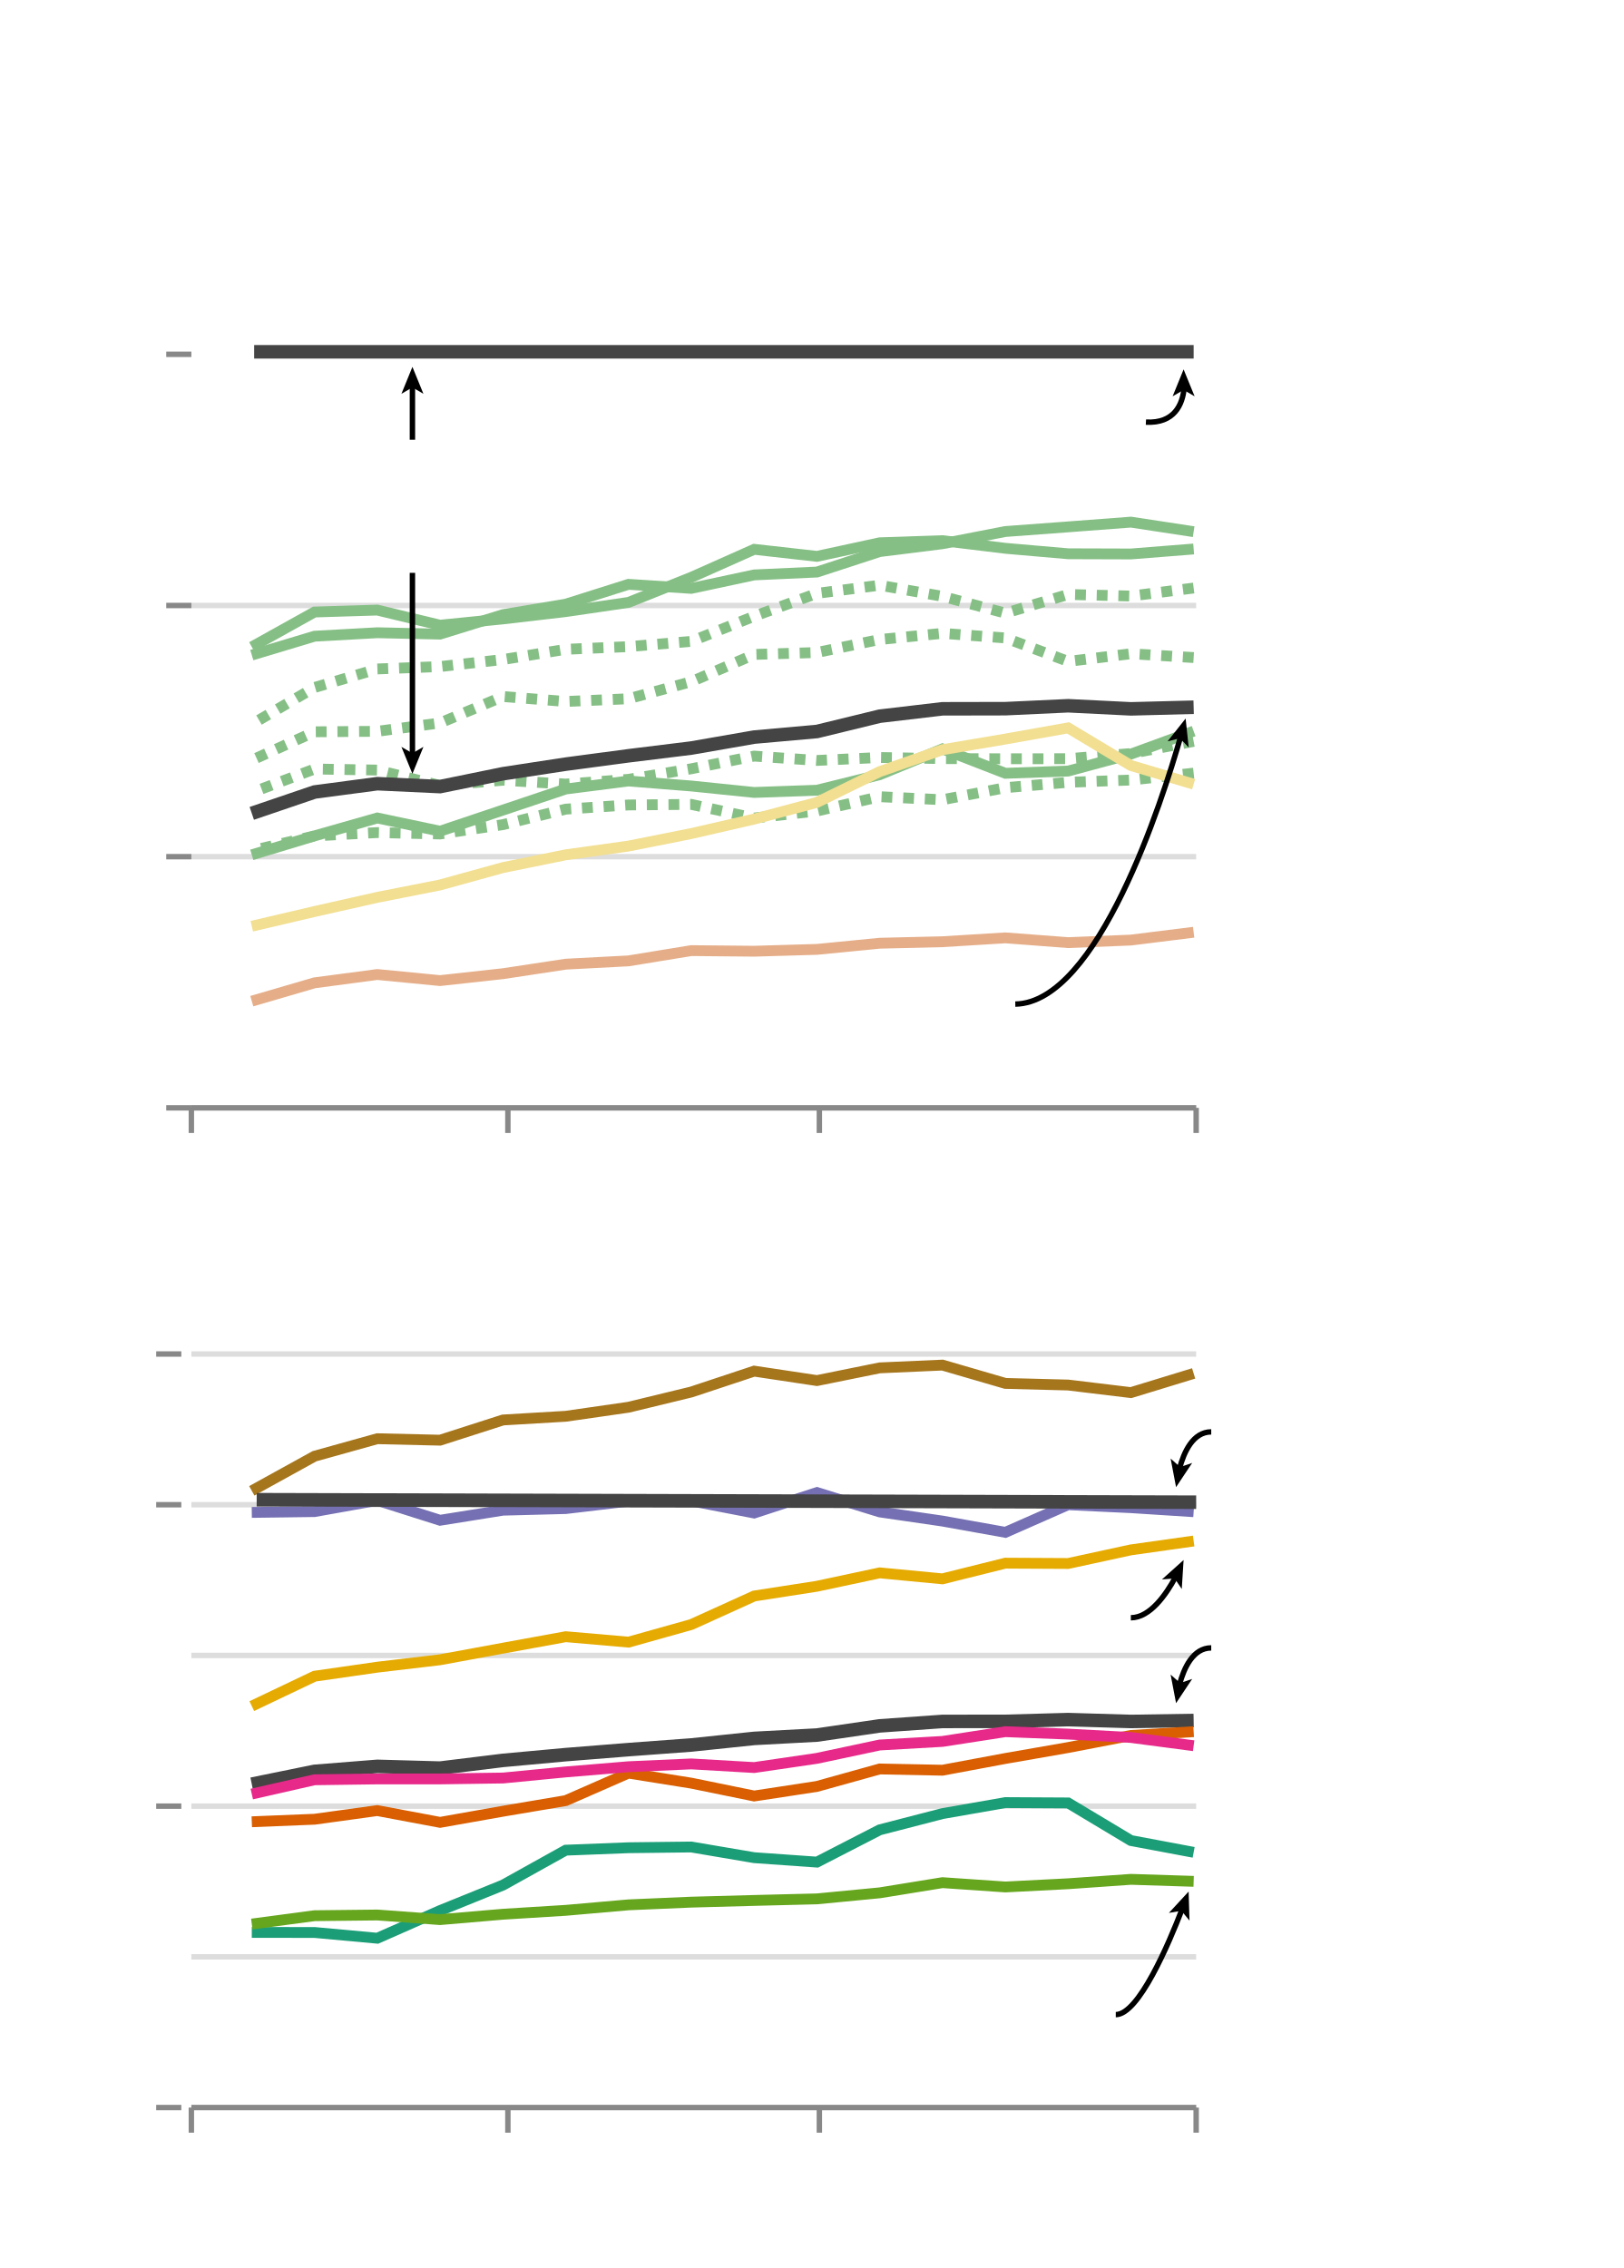
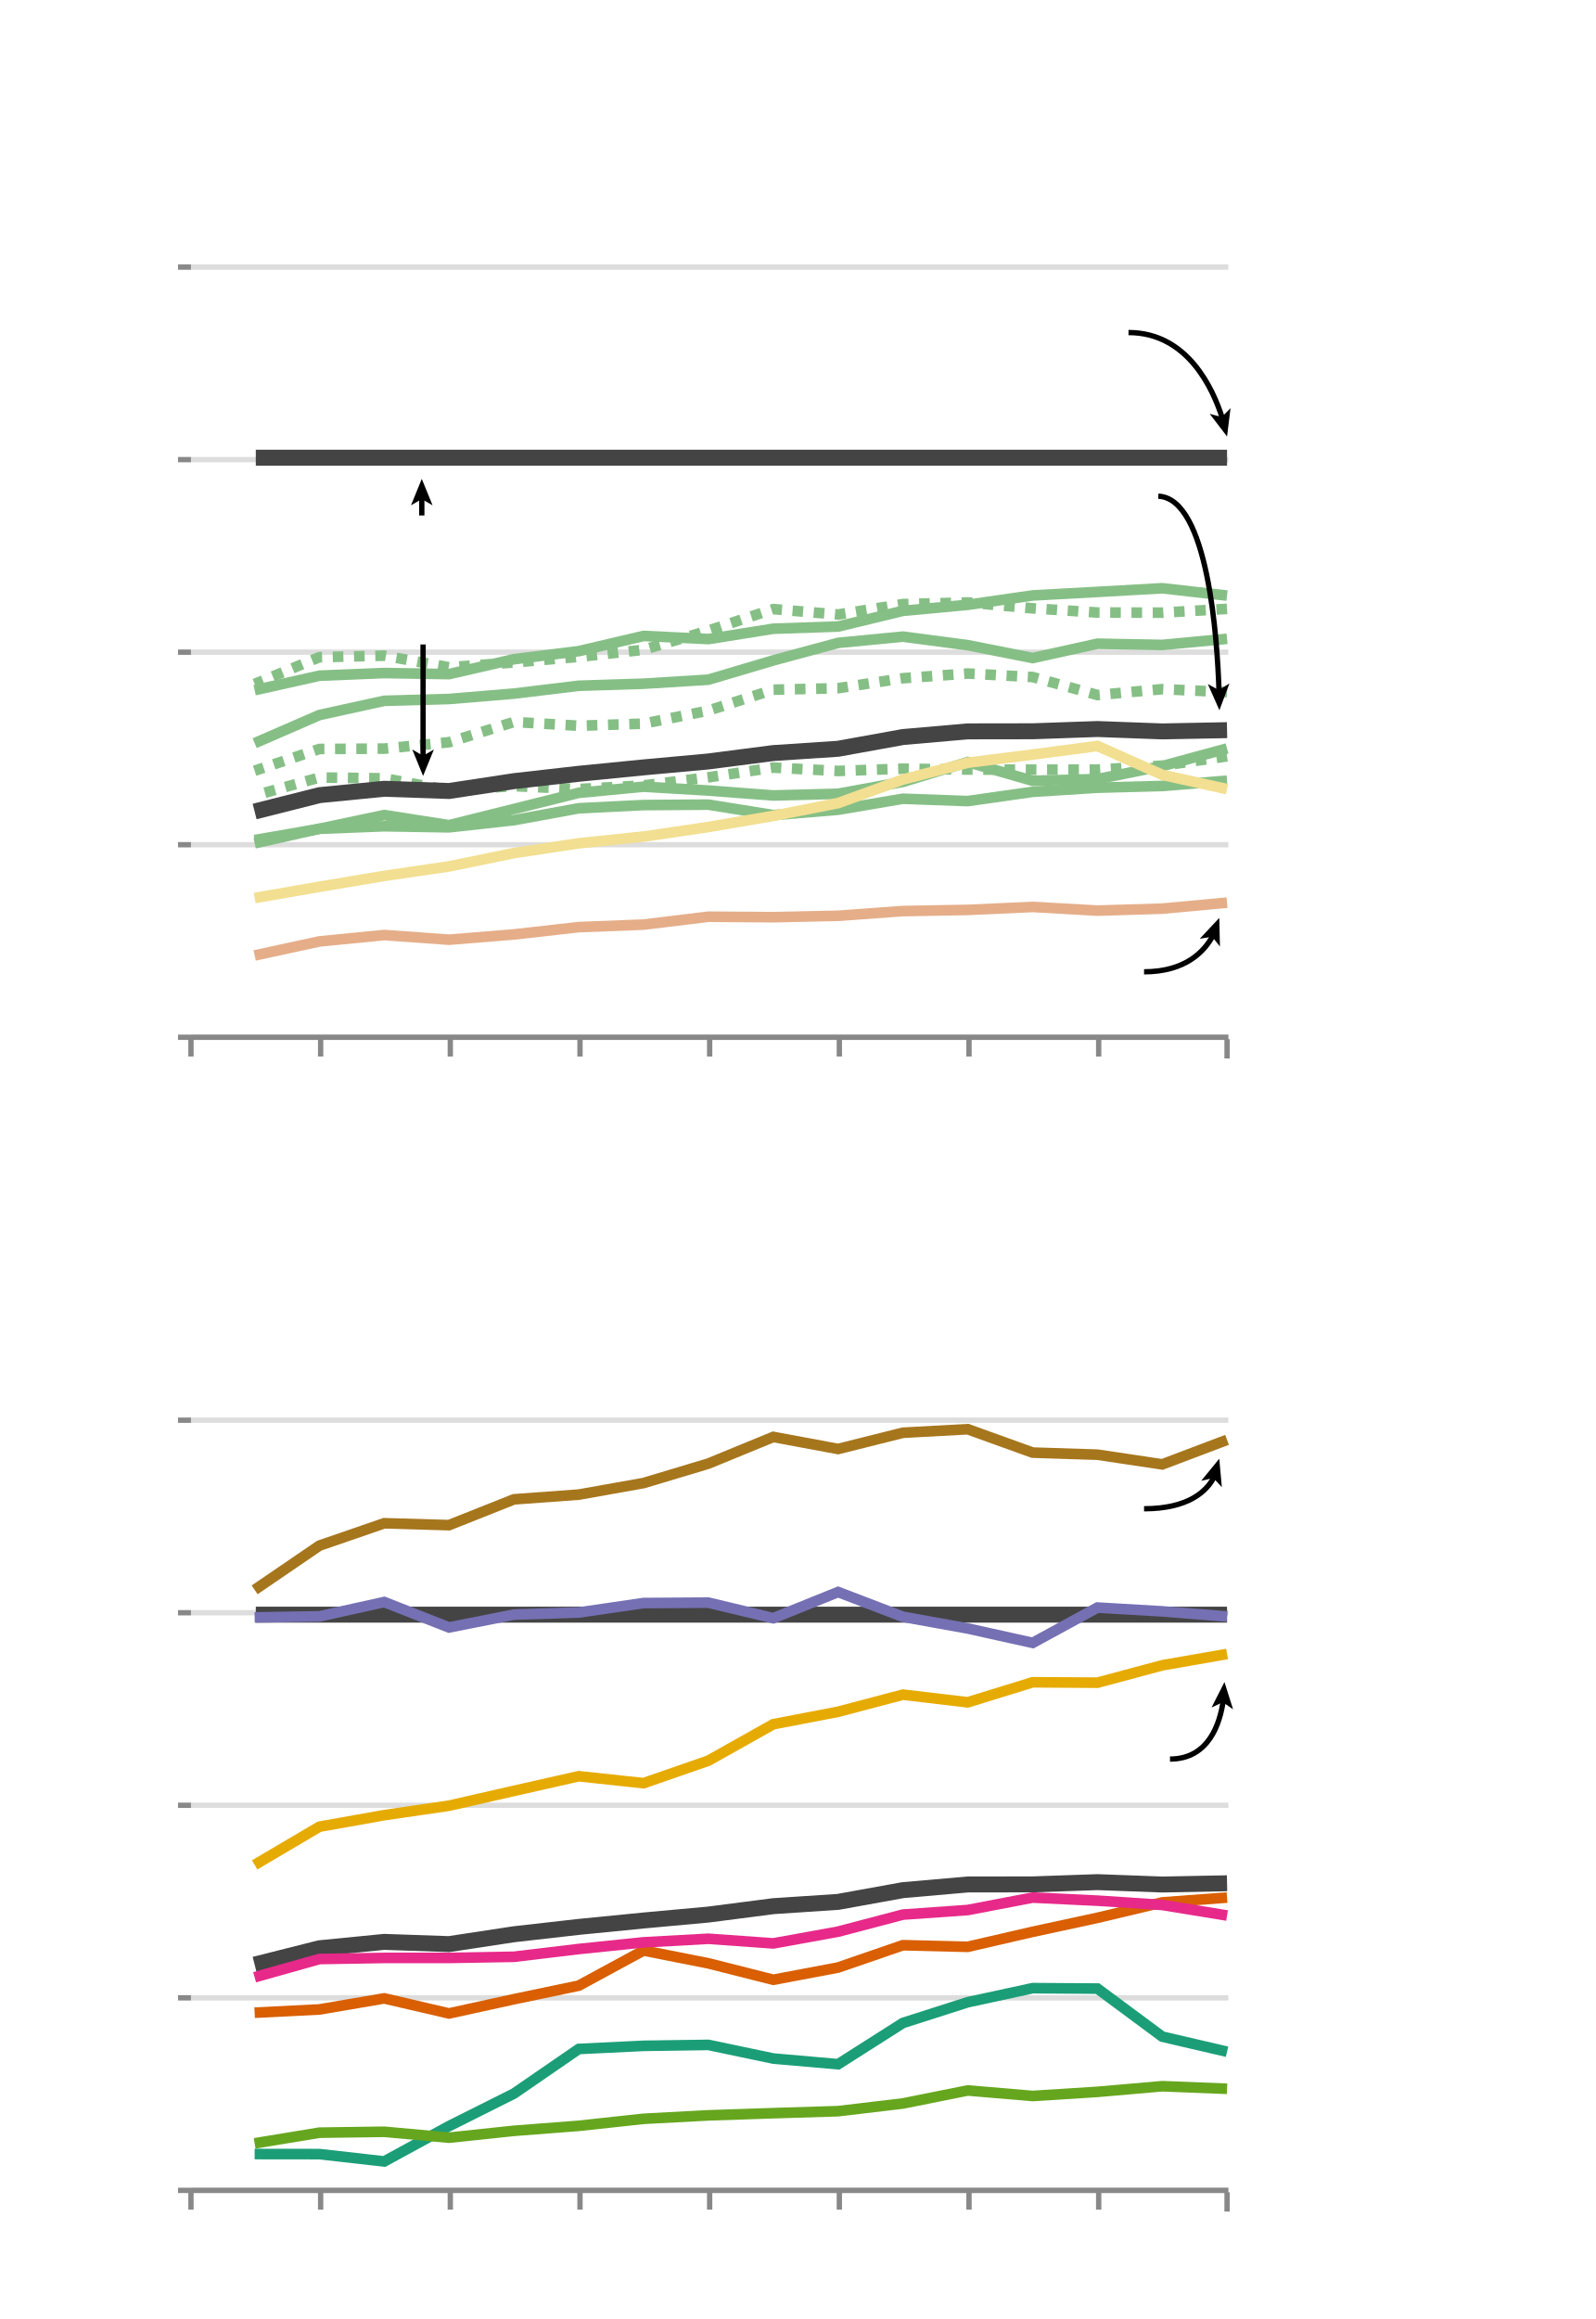
- <svg xmlns="http://www.w3.org/2000/svg" version="1.2" baseProfile="tiny" id="g-mt-economy-5-wage-gap-mobile-img" x="0px" y="0px" viewBox="0 0 300 419" xml:space="preserve">
+ <svg xmlns="http://www.w3.org/2000/svg" version="1.2" baseProfile="tiny" id="g-mt-economy-5-wage-gap-mobile-img" x="0px" y="0px" viewBox="0 0 300 436" xml:space="preserve">
  <g>
-     <g>
-       <g>
-         <g transform="translate(0.5,0.5)">
-           <path fill="none" d="M34.851,64.958L34.851,64.958L34.851,64.958L34.851,64.958z" />
+     <g transform="translate(56,29)">
+       <g>
+         <g transform="translate(0,0)">
          <g>
            <g>
-               <line fill="none" stroke="#DDDDDD" x1="34.851" y1="204.17" x2="220.468" y2="204.17" />
-               <line fill="none" stroke="#DDDDDD" x1="34.851" y1="157.766" x2="220.468" y2="157.766" />
-               <line fill="none" stroke="#DDDDDD" x1="34.851" y1="111.362" x2="220.468" y2="111.362" />
+               <g transform="translate(0.5,0.5)">
+                 <path fill="none" d="M-20.587,20.714L-20.587,20.714L-20.587,20.714L-20.587,20.714z" />
+                 <g>
+                   <g>
+                     <line fill="none" stroke="#DDDDDD" x1="-20.587" y1="165.519" x2="174.502" y2="165.519" />
+                     <line fill="none" stroke="#DDDDDD" x1="-20.587" y1="129.318" x2="174.502" y2="129.318" />
+                     <line fill="none" stroke="#DDDDDD" x1="-20.587" y1="93.116" x2="174.502" y2="93.116" />
+                     <line fill="none" stroke="#DDDDDD" x1="-20.587" y1="56.915" x2="174.502" y2="56.915" />
+                     <line fill="none" stroke="#DDDDDD" x1="-20.587" y1="20.714" x2="174.502" y2="20.714" />
+                   </g>
+                 </g>
+               </g>
+             </g>
+             <g>
+               <text transform="matrix(1 0 0 1 177.1973 146.5029)" display="none" fill="#D95F02" font-family="'ArialMT'" font-size="10px">Mountains</text>
+               <text transform="matrix(1 0 0 1 177.2246 133.124)" display="none" fill="#E6AB02" font-family="'ArialMT'" font-size="10px">Plains</text>
+               <text transform="matrix(1 0 0 1 177.1973 95.4453)" display="none" fill="#86BF86" font-family="'ArialMT'" font-size="10px">Great Falls</text>
+               <text transform="matrix(1 0 0 1 177.1973 113.8936)" display="none" fill="#86BF86" font-family="'ArialMT'" font-size="10px">Bozeman</text>
+               <text transform="matrix(1 0 0 1 177.1973 84.4268)" display="none" fill="#86BF86" font-family="'ArialMT'" font-size="10px">Billings</text>
+             </g>
+             <g>
+               <g transform="translate(0.5,200.5)">
+                 <path fill="none" d="M-20.587-34.481L-20.587-34.481L-20.587-34.481L-20.587-34.481z" />
+                 <g>
+                   <g>
+                     <line fill="none" stroke="#888888" x1="-20.587" y1="-34.481" x2="-20.587" y2="-30.861" />
+                     <line fill="none" stroke="#888888" x1="3.799" y1="-34.481" x2="3.799" y2="-30.861" />
+                     <line fill="none" stroke="#888888" x1="28.185" y1="-34.481" x2="28.185" y2="-30.861" />
+                     <line fill="none" stroke="#888888" x1="52.572" y1="-34.481" x2="52.572" y2="-30.861" />
+                     <line fill="none" stroke="#888888" x1="76.958" y1="-34.481" x2="76.958" y2="-30.861" />
+                     <line fill="none" stroke="#888888" x1="101.344" y1="-34.481" x2="101.344" y2="-30.861" />
+                     <line fill="none" stroke="#888888" x1="125.73" y1="-34.481" x2="125.73" y2="-30.861" />
+                     <line fill="none" stroke="#888888" x1="150.116" y1="-34.481" x2="150.116" y2="-30.861" />
+                     <line fill="none" stroke="#888888" x1="174.258" y1="-34.119" x2="174.258" y2="-30.499" />
+                   </g>
+                   <g>
+                     <text transform="matrix(1 0 0 1 -31.7002 -20.6201)" display="none" font-family="'ArialMT'" font-size="10px">2000</text>
+                     <text transform="matrix(1 0 0 1 17.0117 -20.6201)" display="none" font-family="'ArialMT'" font-size="10px">2004</text>
+                     <text transform="matrix(1 0 0 1 65.7847 -20.6201)" display="none" font-family="'ArialMT'" font-size="10px">2008</text>
+                     <text transform="matrix(1 0 0 1 114.5566 -20.6201)" display="none" font-family="'ArialMT'" font-size="10px">2012</text>
+                     <text transform="matrix(1 0 0 1 163.3457 -20.6201)" display="none" font-family="'ArialMT'" font-size="10px">2016</text>
+                   </g>
+                   <g>
+                     <line fill="none" stroke="#888888" x1="-20.587" y1="-34.481" x2="174.502" y2="-34.481" />
+                   </g>
+                 </g>
+               </g>
+             </g>
+             <g>
+               <g transform="translate(0.5,0.5)">
+                 <path fill="none" d="M-20.587,20.714L-20.587,20.714L-20.587,20.714L-20.587,20.714z" />
+                 <g>
+                   <g>
+                     <line fill="none" stroke="#888888" x1="-20.587" y1="165.519" x2="-23.025" y2="165.519" />
+                     <line fill="none" stroke="#888888" x1="-20.587" y1="129.318" x2="-23.025" y2="129.318" />
+                     <line fill="none" stroke="#888888" x1="-20.587" y1="93.116" x2="-23.025" y2="93.116" />
+                     <line fill="none" stroke="#888888" x1="-20.587" y1="56.915" x2="-23.025" y2="56.915" />
+                     <line fill="none" stroke="#888888" x1="-20.587" y1="20.714" x2="-23.025" y2="20.714" />
+                   </g>
+                 </g>
+               </g>
+             </g>
+             <g>
+               <g transform="translate(0,0)">
+                 <g>
+                   <g>
+                     <path fill="none" stroke="#444444" stroke-width="3" d="M174.758,57.053h-12.185h-12.185h-12.185h-12.218h-12.185h-12.185           H89.432H77.214H65.029H52.844H40.66H28.442H16.257H4.072H-7.894" />
+                   </g>
+                 </g>
+               </g>
+               <g transform="translate(0,0)">
+                 <g>
+                   <g>
+                     <path fill="none" stroke="#E5AE89" stroke-width="2" d="M174.758,140.71l-12.185,1.127l-12.185,0.369l-12.185-0.688           l-12.218,0.556l-12.185,0.218l-12.185,0.886l-12.185,0.265l-12.218-0.087l-12.185,1.479l-12.185,0.476l-12.185,1.371           l-12.218,0.995L16.257,146.8l-12.185,1.197l-12.185,2.641" />
+                   </g>
+                 </g>
+               </g>
+               <g transform="translate(0,0)">
+                 <g>
+                   <g>
+                     <path fill="none" stroke="#86BF86" stroke-width="2" d="M174.758,91.1l-12.185,1.156l-12.185-0.232l-12.185,2.696           l-12.218-2.423l-12.185-1.601l-12.185,1.174l-12.185,3.293l-12.218,3.625l-12.185,0.756L52.844,99.93l-12.185,1.474           l-12.218,1.015l-12.185,0.343l-12.185,2.669l-12.185,5.299" />
+                   </g>
+                 </g>
+               </g>
+               <g transform="translate(0,0)">
+                 <g>
+                   <g>
+                     <path fill="none" stroke="#86BF86" stroke-width="2" stroke-dasharray="2" d="M174.758,101.119l-12.185-0.55l-12.185,1.105           l-12.185-3.383l-12.218-0.661l-12.185,0.887l-12.185,1.875l-12.185,0.278l-12.218,3.931l-12.185,2.456l-12.185,0.395           l-12.185-0.718l-12.218,3.812l-12.185,1.204l-12.185,0.068l-12.185,4.09" />
+                   </g>
+                 </g>
+               </g>
+               <g transform="translate(0,0)">
+                 <g>
+                   <g>
+                     <path fill="none" stroke="#86BF86" stroke-width="2" d="M174.758,117.779l-12.185,0.994l-12.185,0.326l-12.185,0.776           l-12.218,1.739l-12.185-0.441l-12.185,2.066l-12.185,1.009l-12.218-1.967l-12.185,0.083l-12.185,0.603l-12.185,2.234           l-12.218,1.346l-12.185-0.202l-12.185,0.478l-12.185,2.124" />
+                   </g>
+                 </g>
+               </g>
+               <g transform="translate(0,0)">
+                 <g>
+                   <g>
+                     <path fill="none" stroke="#86BF86" stroke-width="2" d="M174.758,111.722l-12.185,3.31l-12.185,2.445l-12.185,0.322           l-12.218-3.516l-12.185,3.719l-12.185,2.237l-12.185,0.32l-12.218-0.93l-12.185-0.722l-12.185,1.156L40.66,123.1           l-12.218,3.046l-12.185-1.905l-12.185,2.576l-12.185,2.734" />
+                   </g>
+                 </g>
+               </g>
+               <g transform="translate(0,0)">
+                 <g>
+                   <g>
+                     <path fill="none" stroke="#86BF86" stroke-width="2" stroke-dasharray="2" d="M174.758,85.472l-12.185,0.719l-12.185-0.029           l-12.185-0.787l-12.218-1.104l-12.185,0.307l-12.185,1.957L89.432,85.52l-12.218,4.038L65.029,93.17l-12.185,1.326           L40.66,95.549l-12.218,0.905l-12.185-2.178L4.072,94.554l-12.185,5.031" />
+                   </g>
+                 </g>
+               </g>
+               <g transform="translate(0,0)">
+                 <g>
+                   <g>
+                     <path fill="none" stroke="#86BF86" stroke-width="2" stroke-dasharray="2" d="M174.758,113.2l-12.185,1.753l-12.185,0.744           l-12.185,0.007l-12.218-0.021l-12.185-0.16l-12.185,0.425l-12.185-0.629l-12.218,1.83l-12.185,1.519l-12.185,0.685           L40.66,118.8l-12.218,0.762l-12.185-2.228l-12.185-0.153l-12.185,3.397" />
+                   </g>
+                 </g>
+               </g>
+               <g transform="translate(0,0)">
+                 <g>
+                   <g>
+                     <path fill="none" stroke="#86BF86" stroke-width="2" d="M174.758,82.978l-12.185-1.378l-12.185,0.684l-12.185,0.667           l-12.218,1.762l-12.185,1.13l-12.185,2.951l-12.185,0.414L77.214,91.15l-12.185-0.583l-12.185,2.858l-12.185,1.51           l-12.218,2.806l-12.185-0.2l-12.185,0.5l-12.185,2.72" />
+                   </g>
+                 </g>
+               </g>
+               <g transform="translate(0,0)">
+                 <g>
+                   <g>
+                     <path fill="none" stroke="#444444" stroke-width="3" d="M174.758,108.278l-12.185,0.235l-12.185-0.448l-12.185,0.422           l-12.218,0.019l-12.185,1.066l-12.185,2.205l-12.185,0.806l-12.218,1.58l-12.185,1.115l-12.185,1.203l-12.185,1.383           l-12.218,1.854l-12.185-0.42l-12.185,1.2l-12.185,3.076" />
+                   </g>
+                 </g>
+               </g>
+               <g transform="translate(0,0)">
+                 <g>
+                   <g>
+                     <path fill="none" stroke="#F2DF91" stroke-width="2" d="M174.758,119.368l-12.185-2.69l-12.185-5.423l-12.185,1.61           l-12.218,1.535l-12.185,3.157l-12.185,4.437l-12.185,2.404l-12.218,2.089l-12.185,1.802l-12.185,1.26l-12.185,1.839           l-12.218,2.507l-12.185,1.786l-12.185,2.04l-12.185,2.119" />
+                   </g>
+                 </g>
+               </g>
            </g>
          </g>
        </g>
      </g>
+     </g>
+     <g transform="translate(56,29)">
      <g>
        <g transform="translate(0,0)">
          <g>
            <g>
-               <path fill="none" stroke="#444444" stroke-width="2.5" d="M220.504,64.994h-11.593h-11.593h-11.593H174.1h-11.593h-11.593        H139.32h-11.625h-11.593h-11.593H92.916H81.292H69.698H58.105H46.952" />
+               <g transform="translate(0.5,0.5)">
+                 <path fill="none" d="M-20.587,237.513L-20.587,237.513L-20.587,237.513L-20.587,237.513z" />
+                 <g>
+                   <g>
+                     <line fill="none" stroke="#DDDDDD" x1="-20.587" y1="382.318" x2="174.502" y2="382.318" />
+                     <line fill="none" stroke="#DDDDDD" x1="-20.587" y1="346.117" x2="174.502" y2="346.117" />
+                     <line fill="none" stroke="#DDDDDD" x1="-20.587" y1="309.916" x2="174.502" y2="309.916" />
+                     <line fill="none" stroke="#DDDDDD" x1="-20.587" y1="273.714" x2="174.502" y2="273.714" />
+                     <line fill="none" stroke="#DDDDDD" x1="-20.587" y1="237.513" x2="174.502" y2="237.513" />
+                   </g>
+                 </g>
+               </g>
+             </g>
+             <g>
+               <text transform="matrix(1 0 0 1 177.1973 359.0244)" display="none" fill="#1B9E77" font-family="'ArialMT'" font-size="10px">Nat. Res.</text>
+               <text transform="matrix(1 0 0 1 177.1973 329.2119)" display="none" fill="#D95F02" font-family="'ArialMT'" font-size="10px">Construction</text>
+               <text transform="matrix(1 0 0 1 177.1973 274.9258)" display="none" fill="#7570B3" font-family="'ArialMT'" font-size="10px">Manufacturing</text>
+               <g display="none">
+                 <text transform="matrix(1 0 0 1 177.1973 338.3799)" display="inline" fill="#E7298A" font-family="'ArialMT'" font-size="10px">T</text>
+                 <text transform="matrix(1 0 0 1 182.9346 338.3799)" display="inline" fill="#E7298A" font-family="'ArialMT'" font-size="10px">r</text>
+                 <text transform="matrix(1 0 0 1 186.2646 338.3799)" display="inline" fill="#E7298A" font-family="'ArialMT'" font-size="10px">a</text>
+                 <text transform="matrix(1 0 0 1 191.8262 338.3799)" display="inline" fill="#E7298A" font-family="'ArialMT'" font-size="10px">d</text>
+                 <text transform="matrix(1 0 0 1 197.3877 338.3799)" display="inline" fill="#E7298A" font-family="'ArialMT'" font-size="10px">e</text>
+               </g>
+               <text transform="matrix(1 0 0 1 177.1973 371.7852)" display="none" fill="#66A61E" font-family="'ArialMT'" font-size="10px">Services</text>
+               <text transform="matrix(1 0 0 1 177.1973 287.0361)" display="none" fill="#E6AB02" font-family="'ArialMT'" font-size="10px">Healthcare</text>
+               <text transform="matrix(1 0 0 1 177.1973 245.3291)" display="none" fill="#A6761D" font-family="'ArialMT'" font-size="10px">Government</text>
+             </g>
+             <g>
+               <g transform="translate(0.5,200.5)">
+                 <path fill="none" d="M-20.587,182.318L-20.587,182.318L-20.587,182.318L-20.587,182.318z" />
+                 <g>
+                   <g>
+                     <line fill="none" stroke="#888888" x1="-20.587" y1="182.318" x2="-20.587" y2="185.939" />
+                     <line fill="none" stroke="#888888" x1="3.799" y1="182.318" x2="3.799" y2="185.939" />
+                     <line fill="none" stroke="#888888" x1="28.185" y1="182.318" x2="28.185" y2="185.939" />
+                     <line fill="none" stroke="#888888" x1="52.572" y1="182.318" x2="52.572" y2="185.939" />
+                     <line fill="none" stroke="#888888" x1="76.958" y1="182.318" x2="76.958" y2="185.939" />
+                     <line fill="none" stroke="#888888" x1="101.344" y1="182.318" x2="101.344" y2="185.939" />
+                     <line fill="none" stroke="#888888" x1="125.73" y1="182.318" x2="125.73" y2="185.939" />
+                     <line fill="none" stroke="#888888" x1="150.116" y1="182.318" x2="150.116" y2="185.939" />
+                     <line fill="none" stroke="#888888" x1="174.258" y1="182.68" x2="174.258" y2="186.301" />
+                   </g>
+                   <g>
+                     <text transform="matrix(1 0 0 1 -31.7002 193.1787)" display="none" font-family="'ArialMT'" font-size="10px">2000</text>
+                     <text transform="matrix(1 0 0 1 17.0117 193.1787)" display="none" font-family="'ArialMT'" font-size="10px">2004</text>
+                     <text transform="matrix(1 0 0 1 65.7847 193.1787)" display="none" font-family="'ArialMT'" font-size="10px">2008</text>
+                     <text transform="matrix(1 0 0 1 114.5566 193.1787)" display="none" font-family="'ArialMT'" font-size="10px">2012</text>
+                     <text transform="matrix(1 0 0 1 163.3457 193.1787)" display="none" font-family="'ArialMT'" font-size="10px">2016</text>
+                   </g>
+                   <g>
+                     <line fill="none" stroke="#888888" x1="-20.587" y1="182.318" x2="174.502" y2="182.318" />
+                   </g>
+                 </g>
+               </g>
+             </g>
+             <g>
+               <g transform="translate(0.5,0.5)">
+                 <path fill="none" d="M-20.587,237.513L-20.587,237.513L-20.587,237.513L-20.587,237.513z" />
+                 <g>
+                   <g>
+                     <line fill="none" stroke="#888888" x1="-20.587" y1="382.318" x2="-23.025" y2="382.318" />
+                     <line fill="none" stroke="#888888" x1="-20.587" y1="346.117" x2="-23.025" y2="346.117" />
+                     <line fill="none" stroke="#888888" x1="-20.587" y1="309.916" x2="-23.025" y2="309.916" />
+                     <line fill="none" stroke="#888888" x1="-20.587" y1="273.714" x2="-23.025" y2="273.714" />
+                     <line fill="none" stroke="#888888" x1="-20.587" y1="237.513" x2="-23.025" y2="237.513" />
+                   </g>
+                 </g>
+               </g>
+             </g>
+             <g>
+               <g transform="translate(0,0)">
+                 <g>
+                   <g>
+                     <path fill="none" stroke="#444444" stroke-width="3" d="M174.758,325.077l-12.185,0.235l-12.185-0.448l-12.185,0.422           l-12.218,0.019l-12.185,1.066l-12.185,2.205l-12.185,0.806l-12.218,1.58l-12.185,1.115l-12.185,1.203l-12.185,1.383           l-12.218,1.854l-12.185-0.42l-12.185,1.2l-12.185,3.076" />
+                   </g>
+                 </g>
+               </g>
+               <g transform="translate(0,0)">
+                 <g>
+                   <g>
+                     <path fill="none" stroke="#1B9E77" stroke-width="2" d="M174.758,356.748l-12.185-2.835l-12.185-9.033l-12.185-0.083           l-12.218,2.648l-12.185,3.899l-12.185,7.754l-12.185-1.066l-12.218-2.567l-12.185,0.178l-12.185,0.587l-12.185,8.383           l-12.218,6.122l-12.185,6.644L4.072,376l-12.185-0.016" />
+                   </g>
+                 </g>
+               </g>
+               <g transform="translate(0,0)">
+                 <g>
+                   <g>
+                     <path fill="none" stroke="#D95F02" stroke-width="2" d="M174.758,327.764l-12.185,0.91l-12.185,2.899l-12.185,2.63           l-12.218,2.822l-12.185-0.301l-12.185,4.194l-12.185,2.302l-12.218-3.09l-12.185-2.411l-12.185,6.606l-12.185,2.549           l-12.218,2.677l-12.185-2.83l-12.185,2.079l-12.185,0.61" />
+                   </g>
+                 </g>
+               </g>
+               <g transform="translate(0,0)">
+                 <g>
+                   <g>
+                     <path fill="none" stroke="#E7298A" stroke-width="2" d="M174.758,331.139l-12.185-1.983l-12.185-0.808l-12.185-0.58           l-12.218,2.34l-12.185,0.86l-12.185,3.207l-12.185,2.207l-12.218-0.871l-12.185,0.672l-12.185,1.255l-12.185,1.458           l-12.218,0.217l-12.185,0l-12.185,0.207l-12.185,3.426" />
+                   </g>
+                 </g>
+               </g>
+               <g transform="translate(0,0)">
+                 <g>
+                   <g>
+                     <path fill="none" stroke="#66A61E" stroke-width="2" d="M174.758,363.717l-12.185-0.482l-12.185,1.059l-12.185,0.775           l-12.218-1.036l-12.185,2.444l-12.185,1.449l-12.185,0.376l-12.218,0.411l-12.185,0.647l-12.185,1.321l-12.185,0.936           l-12.218,1.291l-12.185-1.108l-12.185,0.168l-12.185,2.006" />
+                   </g>
+                 </g>
+               </g>
+               <g transform="translate(0,0)">
+                 <g>
+                   <g>
+                     <path fill="none" stroke="#E6AB02" stroke-width="2" d="M174.758,281.968l-12.185,2.127l-12.185,3.27l-12.185-0.079           l-12.218,3.769l-12.185-1.438l-12.185,3.216l-12.185,2.34l-12.218,6.855l-12.185,4.231l-12.185-1.307l-12.185,2.753           l-12.218,2.789l-12.185,1.778L4.072,314.44l-12.185,7.182" />
+                   </g>
+                 </g>
+               </g>
+               <g transform="translate(0,0)">
+                 <g>
+                   <g>
+                     <path fill="none" stroke="#A6761D" stroke-width="2" d="M174.758,241.709l-12.185,4.611l-12.185-1.822l-12.185-0.391           l-12.218-4.399l-12.185,0.666l-12.185,3.053l-12.185-2.267l-12.218,5.014l-12.185,3.658l-12.185,2.172l-12.185,0.888           l-12.218,4.855l-12.185-0.354l-12.185,4.201l-12.185,8.315" />
+                   </g>
+                 </g>
+               </g>
+               <g transform="translate(0,0)">
+                 <g>
+                   <g>
+                     <path fill="none" stroke="#444444" stroke-width="3" d="M174.758,274.576h-12.185h-12.185h-12.185h-12.218h-12.185h-12.185           H89.432H77.214H65.029H52.844H40.66H28.442H16.257H4.072H-7.894" />
+                   </g>
+                 </g>
+               </g>
+               <g transform="translate(0,0)">
+                 <g>
+                   <g>
+                     <path fill="none" stroke="#7570B3" stroke-width="2" d="M174.758,274.926l-12.185-0.971l-12.185-0.711l-12.185,6.639           l-12.218-2.712l-12.185-2.196l-12.185-4.654l-12.185,4.916l-12.218-2.921l-12.185,0.075l-12.185,1.779l-12.185,0.391           l-12.218,2.42L16.257,272.2l-12.185,2.697l-12.185,0.202" />
+                   </g>
+                 </g>
+               </g>
            </g>
          </g>
        </g>
-         <g transform="translate(0,0)">
-           <g>
-             <g>
-               <path fill="none" stroke="#E5AE89" stroke-width="2" d="M220.504,172.228l-11.593,1.445l-11.593,0.473l-11.593-0.882        l-11.625,0.713l-11.593,0.279l-11.593,1.136l-11.593,0.34l-11.625-0.111l-11.593,1.895l-11.593,0.61l-11.593,1.757        l-11.625,1.276l-11.593-1.123l-11.593,1.535l-11.593,3.386" />
-             </g>
-           </g>
-         </g>
-         <g transform="translate(0,0)">
-           <g>
-             <g>
-               <path fill="none" stroke="#86BF86" stroke-width="2" stroke-dasharray="2" d="M220.504,108.637l-11.593,1.481l-11.593-0.297        l-11.593,3.456l-11.625-3.106l-11.593-2.053l-11.593,1.505l-11.593,4.221l-11.625,4.647l-11.593,0.969l-11.593,0.495        l-11.593,1.889l-11.625,1.301l-11.593,0.44l-11.593,3.422l-11.593,6.792" />
-             </g>
-           </g>
-         </g>
-         <g transform="translate(0,0)">
-           <g>
-             <g>
-               <path fill="none" stroke="#86BF86" stroke-width="2" stroke-dasharray="2" d="M220.504,121.479l-11.593-0.705l-11.593,1.416        l-11.593-4.336l-11.625-0.847l-11.593,1.137l-11.593,2.403l-11.593,0.356l-11.625,5.039l-11.593,3.148l-11.593,0.507        l-11.593-0.921l-11.625,4.886l-11.593,1.544l-11.593,0.088l-11.593,5.243" />
-             </g>
-           </g>
-         </g>
-         <g transform="translate(0,0)">
-           <g>
-             <g>
-               <path fill="none" stroke="#86BF86" stroke-width="2" stroke-dasharray="2" d="M220.504,142.834l-11.593,1.274l-11.593,0.418        l-11.593,0.995L174.1,147.75l-11.593-0.565l-11.593,2.648l-11.593,1.294l-11.625-2.522l-11.593,0.106l-11.593,0.772        l-11.593,2.864l-11.625,1.726l-11.593-0.259l-11.593,0.612l-11.593,2.723" />
-             </g>
-           </g>
-         </g>
-         <g transform="translate(0,0)">
-           <g>
-             <g>
-               <path fill="none" stroke="#86BF86" stroke-width="2" d="M220.504,135.071l-11.593,4.243l-11.593,3.135l-11.593,0.413        l-11.625-4.507l-11.593,4.768l-11.593,2.867l-11.593,0.41l-11.625-1.192l-11.593-0.926l-11.593,1.481l-11.593,3.893        l-11.625,3.905l-11.593-2.442l-11.593,3.302l-11.593,3.504" />
-             </g>
-           </g>
-         </g>
-         <g transform="translate(0,0)">
-           <g>
-             <g>
-               <path fill="none" stroke="#86BF86" stroke-width="2" d="M220.504,101.422l-11.593,0.921l-11.593-0.037l-11.593-1.009        L174.1,99.882l-11.593,0.394l-11.593,2.508l-11.593-1.3l-11.625,5.176l-11.593,4.63l-11.593,1.699l-11.593,1.35l-11.625,1.16        l-11.593-2.791l-11.593,0.356l-11.593,6.449" />
-             </g>
-           </g>
-         </g>
-         <g transform="translate(0,0)">
-           <g>
-             <g>
-               <path fill="none" stroke="#86BF86" stroke-width="2" stroke-dasharray="2" d="M220.504,136.965l-11.593,2.247l-11.593,0.954        l-11.593,0.009l-11.625-0.027l-11.593-0.205l-11.593,0.545l-11.593-0.806l-11.625,2.346l-11.593,1.948l-11.593,0.878        l-11.593-0.71l-11.625,0.977l-11.593-2.855l-11.593-0.196l-11.593,4.354" />
-             </g>
-           </g>
-         </g>
-         <g transform="translate(0,0)">
-           <g>
-             <g>
-               <path fill="none" stroke="#86BF86" stroke-width="2" d="M220.504,98.226l-11.593-1.766l-11.593,0.877l-11.593,0.856        L174.1,100.45l-11.593,1.449l-11.593,3.783l-11.593,0.531l-11.625,2.487l-11.593-0.747l-11.593,3.664l-11.593,1.935        l-11.625,3.597l-11.593-0.256l-11.593,0.641l-11.593,3.486" />
-             </g>
-           </g>
-         </g>
-         <g transform="translate(0,0)">
-           <g>
-             <g>
-               <path fill="none" stroke="#444444" stroke-width="2.5" d="M220.504,130.656l-11.593,0.301l-11.593-0.574l-11.593,0.54        l-11.625,0.024l-11.593,1.366l-11.593,2.827l-11.593,1.034l-11.625,2.025l-11.593,1.429l-11.593,1.542l-11.593,1.773        l-11.625,2.376l-11.593-0.538l-11.593,1.538l-11.593,3.944" />
-             </g>
-           </g>
-         </g>
-         <g transform="translate(0,0)">
-           <g>
-             <g>
-               <path fill="none" stroke="#F2DF91" stroke-width="2" d="M220.504,144.871l-11.593-3.449l-11.593-6.951l-11.593,2.064        l-11.625,1.968l-11.593,4.047l-11.593,5.687l-11.593,3.082l-11.625,2.678l-11.593,2.309l-11.593,1.615l-11.593,2.358        l-11.625,3.214l-11.593,2.29l-11.593,2.614l-11.593,2.716" />
-             </g>
-           </g>
-         </g>
-       </g>
-       <g>
-         <text transform="matrix(1 0 0 1 225.1445 69.6338)" display="none" fill="#444444" font-family="'ArialMT'" font-size="10px">US</text>
-         <g display="none">
-           <text transform="matrix(1 0 0 1 225.1445 131.584)" display="inline" fill="#444444" font-family="'ArialMT'" font-size="10px">M</text>
-           <text transform="matrix(1 0 0 1 233.4746 131.584)" display="inline" fill="#444444" font-family="'ArialMT'" font-size="10px">T</text>
-         </g>
-         <text transform="matrix(1 0 0 1 225.1445 176.8682)" display="none" fill="#E5AE89" font-family="'ArialMT'" font-size="10px">Mountains</text>
-         <text transform="matrix(1 0 0 1 225.1445 151.3672)" display="none" fill="#F2DF91" font-family="'ArialMT'" font-size="10px">Plains</text>
-         <text transform="matrix(1 0 0 1 163 -149.4753)" display="none" fill="#86BF86" font-family="'ArialMT'" font-size="11px">Great Falls</text>
-         <g display="none">
-           <text transform="matrix(1 0 0 1 225.1445 141.5664)" display="inline" fill="#648C64" font-family="'ArialMT'" font-size="10px">Bozeman</text>
-           <text transform="matrix(1 0 0 1 225.1445 141.5664)" display="inline" fill="#86BF86" font-family="'ArialMT'" font-size="10px">Bozeman</text>
-         </g>
-         <g display="none">
-           <text transform="matrix(1 0 0 1 225.1445 107.9189)" display="inline" fill="#648C64" font-family="'ArialMT'" font-size="10px">Helena</text>
-           <text transform="matrix(1 0 0 1 225.1445 107.9189)" display="inline" fill="#86BF86" font-family="'ArialMT'" font-size="10px">Helena</text>
-         </g>
-         <text transform="matrix(1 0 0 1 225.1445 97.2979)" display="none" fill="#86BF86" font-family="'ArialMT'" font-size="10px">Billings</text>
-       </g>
-       <g>
-         <text transform="matrix(1 0 0 1 1.8154 55.7129)" display="none" font-family="'Arial-BoldMT'" font-size="11.137px">Earnings by region</text>
-       </g>
-       <g>
-         <g transform="translate(0.5,150.5)">
-           <path fill="none" d="M34.851,54.17L34.851,54.17L34.851,54.17L34.851,54.17z" />
-           <g>
-             <g>
-               <line fill="none" stroke="#888888" x1="34.851" y1="54.17" x2="34.851" y2="58.811" />
-               <line fill="none" stroke="#888888" x1="93.321" y1="54.17" x2="93.321" y2="58.811" />
-               <line fill="none" stroke="#888888" x1="150.862" y1="54.17" x2="150.862" y2="58.811" />
-               <line fill="none" stroke="#888888" x1="220.468" y1="54.17" x2="220.468" y2="58.811" />
-             </g>
-             <g>
-               <text transform="matrix(1 0 0 1 23.7373 68.0918)" display="none" font-family="'ArialMT'" font-size="10px">2000</text>
-               <text transform="matrix(1 0 0 1 81.5239 68.0918)" display="none" font-family="'ArialMT'" font-size="9.281px">2005</text>
-               <text transform="matrix(1 0 0 1 138.7212 68.0918)" display="none" font-family="'ArialMT'" font-size="10px">2010</text>
-               <text transform="matrix(1 0 0 1 209.1162 68.0918)" display="none" font-family="'ArialMT'" font-size="10px">2016</text>
-             </g>
-             <g>
-               <line fill="none" stroke="#888888" x1="34.851" y1="54.17" x2="220.468" y2="54.17" />
-             </g>
-           </g>
-         </g>
-       </g>
-       <g>
-         <g transform="translate(0.5,0.5)">
-           <path fill="none" d="M34.851,64.958L34.851,64.958L34.851,64.958L34.851,64.958z" />
-           <g>
-             <g>
-               <line fill="none" stroke="#888888" x1="34.851" y1="204.17" x2="30.211" y2="204.17" />
-               <line fill="none" stroke="#888888" x1="34.851" y1="157.766" x2="30.211" y2="157.766" />
-               <line fill="none" stroke="#888888" x1="34.851" y1="111.362" x2="30.211" y2="111.362" />
-               <line fill="none" stroke="#888888" x1="34.851" y1="64.958" x2="30.211" y2="64.958" />
-             </g>
-             <g>
-               <text transform="matrix(1 0 0 1 6.4702 206.9541)" display="none" font-family="'ArialMT'" font-size="10px">40%</text>
-               <text transform="matrix(1 0 0 1 6.4702 160.5508)" display="none" font-family="'ArialMT'" font-size="10px">60%</text>
-               <text transform="matrix(1 0 0 1 6.4702 114.1465)" display="none" font-family="'ArialMT'" font-size="10px">80%</text>
-               <g display="none">
-                 <text transform="matrix(1 0 0 1 1.3154 67.7422)" display="inline" font-family="'ArialMT'" font-size="10px">100%</text>
-                 <text transform="matrix(1 0 0 1 1.8818 79.7422)" display="inline" font-family="'ArialMT'" font-size="10px">of US</text>
-                 <text transform="matrix(1 0 0 1 7.9902 91.7422)" display="inline" font-family="'ArialMT'" font-size="10px">avg.</text>
-               </g>
-             </g>
-           </g>
-         </g>
-       </g>
-       <g>
-         <line fill="none" stroke="#000000" x1="76.187" y1="81.235" x2="76.187" y2="71.308" />
-         <g>
-           <polygon points="76.187,67.778 78.22,72.753 76.187,71.572 74.155,72.753     " />
-         </g>
-       </g>
-       <g>
-         <line fill="none" stroke="#000000" x1="76.187" y1="105.83" x2="76.187" y2="139.423" />
-         <g>
-           <polygon points="76.187,142.953 74.154,137.978 76.187,139.159 78.219,137.978     " />
-         </g>
-       </g>
-       <g>
-         <path fill="none" stroke="#000000" d="M211.687,77.987c5.311,0.28,6.749-3.314,7.053-6.216" />
-         <g>
-           <polygon points="218.648,68.242 220.684,73.215 218.651,72.036 216.619,73.218     " />
-         </g>
-       </g>
-       <g>
-         <path fill="none" stroke="#000000" d="M187.557,185.502c15.287-0.271,27.2-37.729,30.531-49.356" />
-         <g>
-           <polygon points="219.022,132.744 219.593,138.088 217.968,136.389 215.688,136.958     " />
-         </g>
-       </g>
-     </g>
-     <g>
-       <g>
-         <g transform="translate(0.5,150.5)">
-           <path fill="none" d="M34.851,238.859L34.851,238.859L34.851,238.859L34.851,238.859z" />
-         </g>
-       </g>
-       <g>
-         <g transform="translate(0.5,0.5)">
-           <path fill="none" d="M34.851,249.646L34.851,249.646L34.851,249.646L34.851,249.646z" />
-           <g>
-             <g>
-               <line fill="none" stroke="#DDDDDD" x1="34.851" y1="388.859" x2="220.468" y2="388.859" />
-               <line fill="none" stroke="#DDDDDD" x1="34.851" y1="361.016" x2="220.468" y2="361.016" />
-               <line fill="none" stroke="#DDDDDD" x1="34.851" y1="333.174" x2="220.468" y2="333.174" />
-               <line fill="none" stroke="#DDDDDD" x1="34.851" y1="305.331" x2="220.468" y2="305.331" />
-               <line fill="none" stroke="#DDDDDD" x1="34.851" y1="277.489" x2="220.468" y2="277.489" />
-               <line fill="none" stroke="#DDDDDD" x1="34.851" y1="249.646" x2="220.468" y2="249.646" />
-             </g>
-           </g>
-         </g>
-       </g>
-       <g>
-         <g display="none">
-           <text transform="matrix(1 0 0 1 225.376 307.6406)" display="inline" fill="#444444" font-family="'ArialMT'" font-size="10px">M</text>
-           <text transform="matrix(1 0 0 1 233.7061 307.6406)" display="inline" fill="#444444" font-family="'ArialMT'" font-size="10px">T</text>
-         </g>
-         <text transform="matrix(1 0 0 1 225.1445 268.6611)" display="none" fill="#444444" font-family="'ArialMT'" font-size="10px">US</text>
-         <text transform="matrix(1 0 0 1 225.1445 359.9541)" display="none" fill="#1B9E77" font-family="'ArialMT'" font-size="10px">Nat. Resources</text>
-         <text transform="matrix(1 0 0 1 225.1445 319.2832)" display="none" fill="#D95F02" font-family="'ArialMT'" font-size="10px">Construction</text>
-         <text transform="matrix(1 0 0 1 225.1445 281.0547)" display="none" fill="#7570B3" font-family="'ArialMT'" font-size="10px">Manufacturing</text>
-         <g display="none">
-           <text transform="matrix(1 0 0 1 225.1445 329.001)" display="inline" fill="#E7298A" font-family="'ArialMT'" font-size="10px">T</text>
-           <text transform="matrix(1 0 0 1 230.8818 329.001)" display="inline" fill="#E7298A" font-family="'ArialMT'" font-size="10px">r</text>
-           <text transform="matrix(1 0 0 1 234.2119 329.001)" display="inline" fill="#E7298A" font-family="'ArialMT'" font-size="10px">a</text>
-           <text transform="matrix(1 0 0 1 239.7734 329.001)" display="inline" fill="#E7298A" font-family="'ArialMT'" font-size="10px">d</text>
-           <text transform="matrix(1 0 0 1 245.335 329.001)" display="inline" fill="#E7298A" font-family="'ArialMT'" font-size="10px">e</text>
-         </g>
-         <text transform="matrix(1 0 0 1 225.1445 345.8076)" display="none" fill="#66A61E" font-family="'ArialMT'" font-size="10px">Services</text>
-         <text transform="matrix(1 0 0 1 225.1445 291.4707)" display="none" fill="#E6AB02" font-family="'ArialMT'" font-size="10px">Healthcare</text>
-         <text transform="matrix(1 0 0 1 225.1445 255.9473)" display="none" fill="#A6761D" font-family="'ArialMT'" font-size="10px">Government</text>
-       </g>
-       <g>
-         <text transform="matrix(1 0 0 1 1.8154 240.4014)" display="none" font-family="'Arial-BoldMT'" font-size="11.137px">Earnings by industry sector</text>
-       </g>
-       <g>
-         <g transform="translate(0.5,150.5)">
-           <path fill="none" d="M34.851,238.859L34.851,238.859L34.851,238.859L34.851,238.859z" />
-           <g>
-             <g>
-               <line fill="none" stroke="#888888" x1="34.851" y1="238.859" x2="34.851" y2="243.499" />
-               <line fill="none" stroke="#888888" x1="93.321" y1="238.859" x2="93.321" y2="243.499" />
-               <line fill="none" stroke="#888888" x1="150.862" y1="238.859" x2="150.862" y2="243.499" />
-               <line fill="none" stroke="#888888" x1="220.468" y1="238.859" x2="220.468" y2="243.499" />
-             </g>
-             <g>
-               <text transform="matrix(1 0 0 1 34.8604 252.7793)" display="none" font-family="'ArialMT'" font-size="10px">2000</text>
-               <text transform="matrix(1 0 0 1 82.5664 252.7793)" display="none" font-family="'ArialMT'" font-size="10px">2005</text>
-               <text transform="matrix(1 0 0 1 140.5635 252.7793)" display="none" font-family="'ArialMT'" font-size="10px">2010</text>
-               <text transform="matrix(1 0 0 1 209.6973 252.7793)" display="none" font-family="'ArialMT'" font-size="10px">2016</text>
-             </g>
-             <g>
-               <line fill="none" stroke="#888888" x1="34.851" y1="238.859" x2="220.468" y2="238.859" />
-             </g>
-           </g>
-         </g>
-       </g>
-       <g>
-         <g transform="translate(0.5,0.5)">
-           <path fill="none" d="M32.995,249.646L32.995,249.646L32.995,249.646L32.995,249.646z" />
-           <g>
-             <g>
-               <line fill="none" stroke="#888888" x1="32.995" y1="388.859" x2="28.355" y2="388.859" />
-               <line fill="none" stroke="#888888" x1="32.995" y1="333.174" x2="28.355" y2="333.174" />
-               <line fill="none" stroke="#888888" x1="32.995" y1="277.489" x2="28.355" y2="277.489" />
-               <line fill="none" stroke="#888888" x1="32.995" y1="249.646" x2="28.355" y2="249.646" />
-             </g>
-             <g>
-               <text transform="matrix(1 0 0 1 6.4697 391.6426)" display="none" font-family="'ArialMT'" font-size="10px">20%</text>
-               <text transform="matrix(1 0 0 1 6.4697 336.8857)" display="none" font-family="'ArialMT'" font-size="10px">60%</text>
-               <g display="none">
-                 <text transform="matrix(1 0 0 1 1.3154 280.2725)" display="inline" font-family="'ArialMT'" font-size="10px">100%</text>
-                 <text transform="matrix(1 0 0 1 1.8818 292.2725)" display="inline" font-family="'ArialMT'" font-size="10px">of US</text>
-                 <text transform="matrix(1 0 0 1 7.9902 304.2725)" display="inline" font-family="'ArialMT'" font-size="10px">avg.</text>
-               </g>
-               <text transform="matrix(1 0 0 1 1.3154 252.4307)" display="none" font-family="'ArialMT'" font-size="10px">120%</text>
-             </g>
-             <g>
-               <path fill="none" stroke="#888888" d="M32.995,249.646" />
-               <path fill="none" stroke="#888888" d="M32.995,388.859" />
-             </g>
-           </g>
-         </g>
-       </g>
-       <g>
-         <g transform="translate(0,0)">
-           <path fill="none" d="M34.887,250.61h185.616v139.212H34.887V250.61z" />
-           <g>
-             <g>
-               <path fill="none" stroke="#444444" stroke-width="2.5" d="M220.504,317.85l-11.593,0.181l-11.593-0.344l-11.593,0.324        l-11.625,0.014l-11.593,0.82l-11.593,1.696l-11.593,0.62l-11.625,1.215l-11.593,0.857l-11.593,0.925l-11.593,1.064        l-11.625,1.426l-11.593-0.323l-11.593,0.923l-11.593,2.366" />
-             </g>
-           </g>
-         </g>
-         <g transform="translate(0,0)">
-           <path fill="none" d="M34.887,250.61h185.616v139.212H34.887V250.61z" />
-           <g>
-             <g>
-               <path fill="none" stroke="#1B9E77" stroke-width="2" d="M220.504,342.208l-11.593-2.18l-11.593-6.947l-11.593-0.064        l-11.625,2.036l-11.593,2.998l-11.593,5.964l-11.593-0.82l-11.625-1.974l-11.593,0.137l-11.593,0.452l-11.593,6.448        l-11.625,4.708l-11.593,5.11l-11.593-1.061l-11.593-0.012" />
-             </g>
-           </g>
-         </g>
-         <g transform="translate(0,0)">
-           <path fill="none" d="M34.887,250.61h185.616v139.212H34.887V250.61z" />
-           <g>
-             <g>
-               <path fill="none" stroke="#D95F02" stroke-width="2" d="M220.504,319.916l-11.593,0.7l-11.593,2.23l-11.593,2.022        l-11.625,2.17l-11.593-0.232l-11.593,3.226l-11.593,1.77l-11.625-2.377l-11.593-1.854l-11.593,5.08l-11.593,1.961        l-11.625,2.059l-11.593-2.177l-11.593,1.599l-11.593,0.469" />
-             </g>
-           </g>
-         </g>
-         <g transform="translate(0,0)">
-           <path fill="none" d="M34.887,250.61h185.616v139.212H34.887V250.61z" />
-           <g>
-             <g>
-               <path fill="none" stroke="#7570B3" stroke-width="2" d="M220.504,279.279l-11.593-0.746l-11.593-0.547l-11.593,5.106        l-11.625-2.085l-11.593-1.689l-11.593-3.579l-11.593,3.781l-11.625-2.247l-11.593,0.057l-11.593,1.368l-11.593,0.301        l-11.625,1.862l-11.593-3.678l-11.593,2.074l-11.593,0.156" />
-             </g>
-           </g>
-         </g>
-         <g transform="translate(0,0)">
-           <path fill="none" d="M34.887,250.61h185.616v139.212H34.887V250.61z" />
-           <g>
-             <g>
-               <path fill="none" stroke="#E7298A" stroke-width="2" d="M220.504,322.512l-11.593-1.525l-11.593-0.622l-11.593-0.446        l-11.625,1.8l-11.593,0.661l-11.593,2.467l-11.593,1.697l-11.625-0.67l-11.593,0.517l-11.593,0.965l-11.593,1.122        l-11.625,0.167l-11.593,0l-11.593,0.159l-11.593,2.635" />
-             </g>
-           </g>
-         </g>
-         <g transform="translate(0,0)">
-           <path fill="none" d="M34.887,250.61h185.616v139.212H34.887V250.61z" />
-           <g>
-             <g>
-               <path fill="none" stroke="#66A61E" stroke-width="2" d="M220.504,347.568l-11.593-0.371l-11.593,0.814l-11.593,0.596        L174.1,347.81l-11.593,1.88l-11.593,1.115l-11.593,0.289l-11.625,0.316l-11.593,0.498l-11.593,1.016l-11.593,0.72        l-11.625,0.993l-11.593-0.852l-11.593,0.129l-11.593,1.542" />
-             </g>
-           </g>
-         </g>
-         <g transform="translate(0,0)">
-           <path fill="none" d="M34.887,250.61h185.616v139.212H34.887V250.61z" />
-           <g>
-             <g>
-               <path fill="none" stroke="#E6AB02" stroke-width="2" d="M220.504,284.694l-11.593,1.636l-11.593,2.515l-11.593-0.061        l-11.625,2.899l-11.593-1.106l-11.593,2.474l-11.593,1.8l-11.625,5.272l-11.593,3.254l-11.593-1.006l-11.593,2.118        l-11.625,2.145l-11.593,1.368l-11.593,1.668l-11.593,5.524" />
-             </g>
-           </g>
-         </g>
-         <g transform="translate(0,0)">
-           <path fill="none" d="M34.887,250.61h185.616v139.212H34.887V250.61z" />
-           <g>
-             <g>
-               <path fill="none" stroke="#A6761D" stroke-width="2" d="M220.504,253.732l-11.593,3.546l-11.593-1.401l-11.593-0.301        l-11.625-3.383l-11.593,0.512l-11.593,2.348l-11.593-1.744l-11.625,3.856l-11.593,2.814l-11.593,1.67l-11.593,0.683        l-11.625,3.734l-11.593-0.272l-11.593,3.231l-11.593,6.395" />
-             </g>
-           </g>
-         </g>
-       </g>
-       <line fill="none" stroke="#444444" stroke-width="2.5" x1="47.417" y1="277.061" x2="220.968" y2="277.525" />
-       <g>
-         <path fill="none" stroke="#000000" d="M208.903,298.871c3.551,0,6.536-4.34,8.233-7.485" />
-         <g>
-           <polygon points="218.648,288.198 218.31,293.561 216.994,291.613 214.651,291.79     " />
-         </g>
-       </g>
-       <g>
-         <path fill="none" stroke="#000000" d="M206.119,372.189c4.23,0,9.8-13.123,12.232-19.43" />
-         <g>
-           <polygon points="219.576,349.451 219.739,354.823 218.248,353.005 215.931,353.4     " />
-         </g>
-       </g>
-       <g>
-         <path fill="none" stroke="#000000" d="M223.752,304.439c-3.388,0-5.058,3.778-5.847,6.738" />
-         <g>
-           <polygon points="217.256,314.648 216.249,309.369 218.008,310.929 220.234,310.175     " />
-         </g>
-       </g>
-       <g>
-         <path fill="none" stroke="#000000" d="M223.752,264.532c-3.388,0-5.058,3.778-5.847,6.738" />
-         <g>
-           <polygon points="217.256,274.741 216.249,269.462 218.008,271.022 220.234,270.268     " />
-         </g>
+       </g>
+     </g>
+     <g>
+       <line fill="none" stroke="#000000" x1="79.32" y1="96.913" x2="79.32" y2="93.566" />
+       <g>
+         <polygon points="79.32,90.035 81.353,95.01 79.32,93.829 77.288,95.01    " />
+       </g>
+     </g>
+     <g>
+       <line fill="none" stroke="#000000" x1="79.564" y1="121.168" x2="79.564" y2="142.359" />
+       <g>
+         <polygon points="79.564,145.889 77.532,140.914 79.564,142.095 81.597,140.914    " />
+       </g>
+     </g>
+     <path d="M210.518,101.258" />
+     <g>
+       <path fill="none" stroke="#000000" d="M217.834,93.293c9.368,0.369,11.098,26.966,11.417,36.709" />
+       <g>
+         <polygon points="229.323,133.529 227.146,128.616 229.212,129.736 231.209,128.497    " />
+       </g>
+     </g>
+     <g>
+       <path fill="none" stroke="#000000" d="M215.151,182.711c7.825,0,11.378-3.86,12.953-6.816" />
+       <g>
+         <polygon points="229.295,172.574 229.421,177.947 227.942,176.119 225.623,176.498    " />
+       </g>
+     </g>
+     <g>
+       <path fill="none" stroke="#000000" d="M212.225,62.522c11.095,0,15.887,10.527,17.651,16.131" />
+       <g>
+         <polygon points="230.758,82.071 227.491,77.805 229.762,78.41 231.413,76.737    " />
+       </g>
+     </g>
+     <g>
+       <path fill="none" stroke="#000000" d="M215.151,283.666c8.396,0,11.808-3.317,13.195-6.012" />
+       <g>
+         <polygon points="229.295,274.253 229.781,279.605 228.184,277.881 225.895,278.414    " />
+       </g>
+     </g>
+     <g>
+       <path fill="none" stroke="#000000" d="M220.029,330.727c7.283,0,9.398-6.672,10.005-10.958" />
+       <g>
+         <polygon points="230.271,316.247 231.891,321.371 229.961,320.028 227.839,321.039    " />
      </g>
    </g>
  </g>
  <style type="text/css">
#g-mt-economy-5-wage-gap-mobile-img rect, #g-mt-economy-5-wage-gap-mobile-img circle, #g-mt-economy-5-wage-gap-mobile-img path, #g-mt-economy-5-wage-gap-mobile-img line, #g-mt-economy-5-wage-gap-mobile-img polyline { vector-effect: non-scaling-stroke; }
</style>
</svg>
